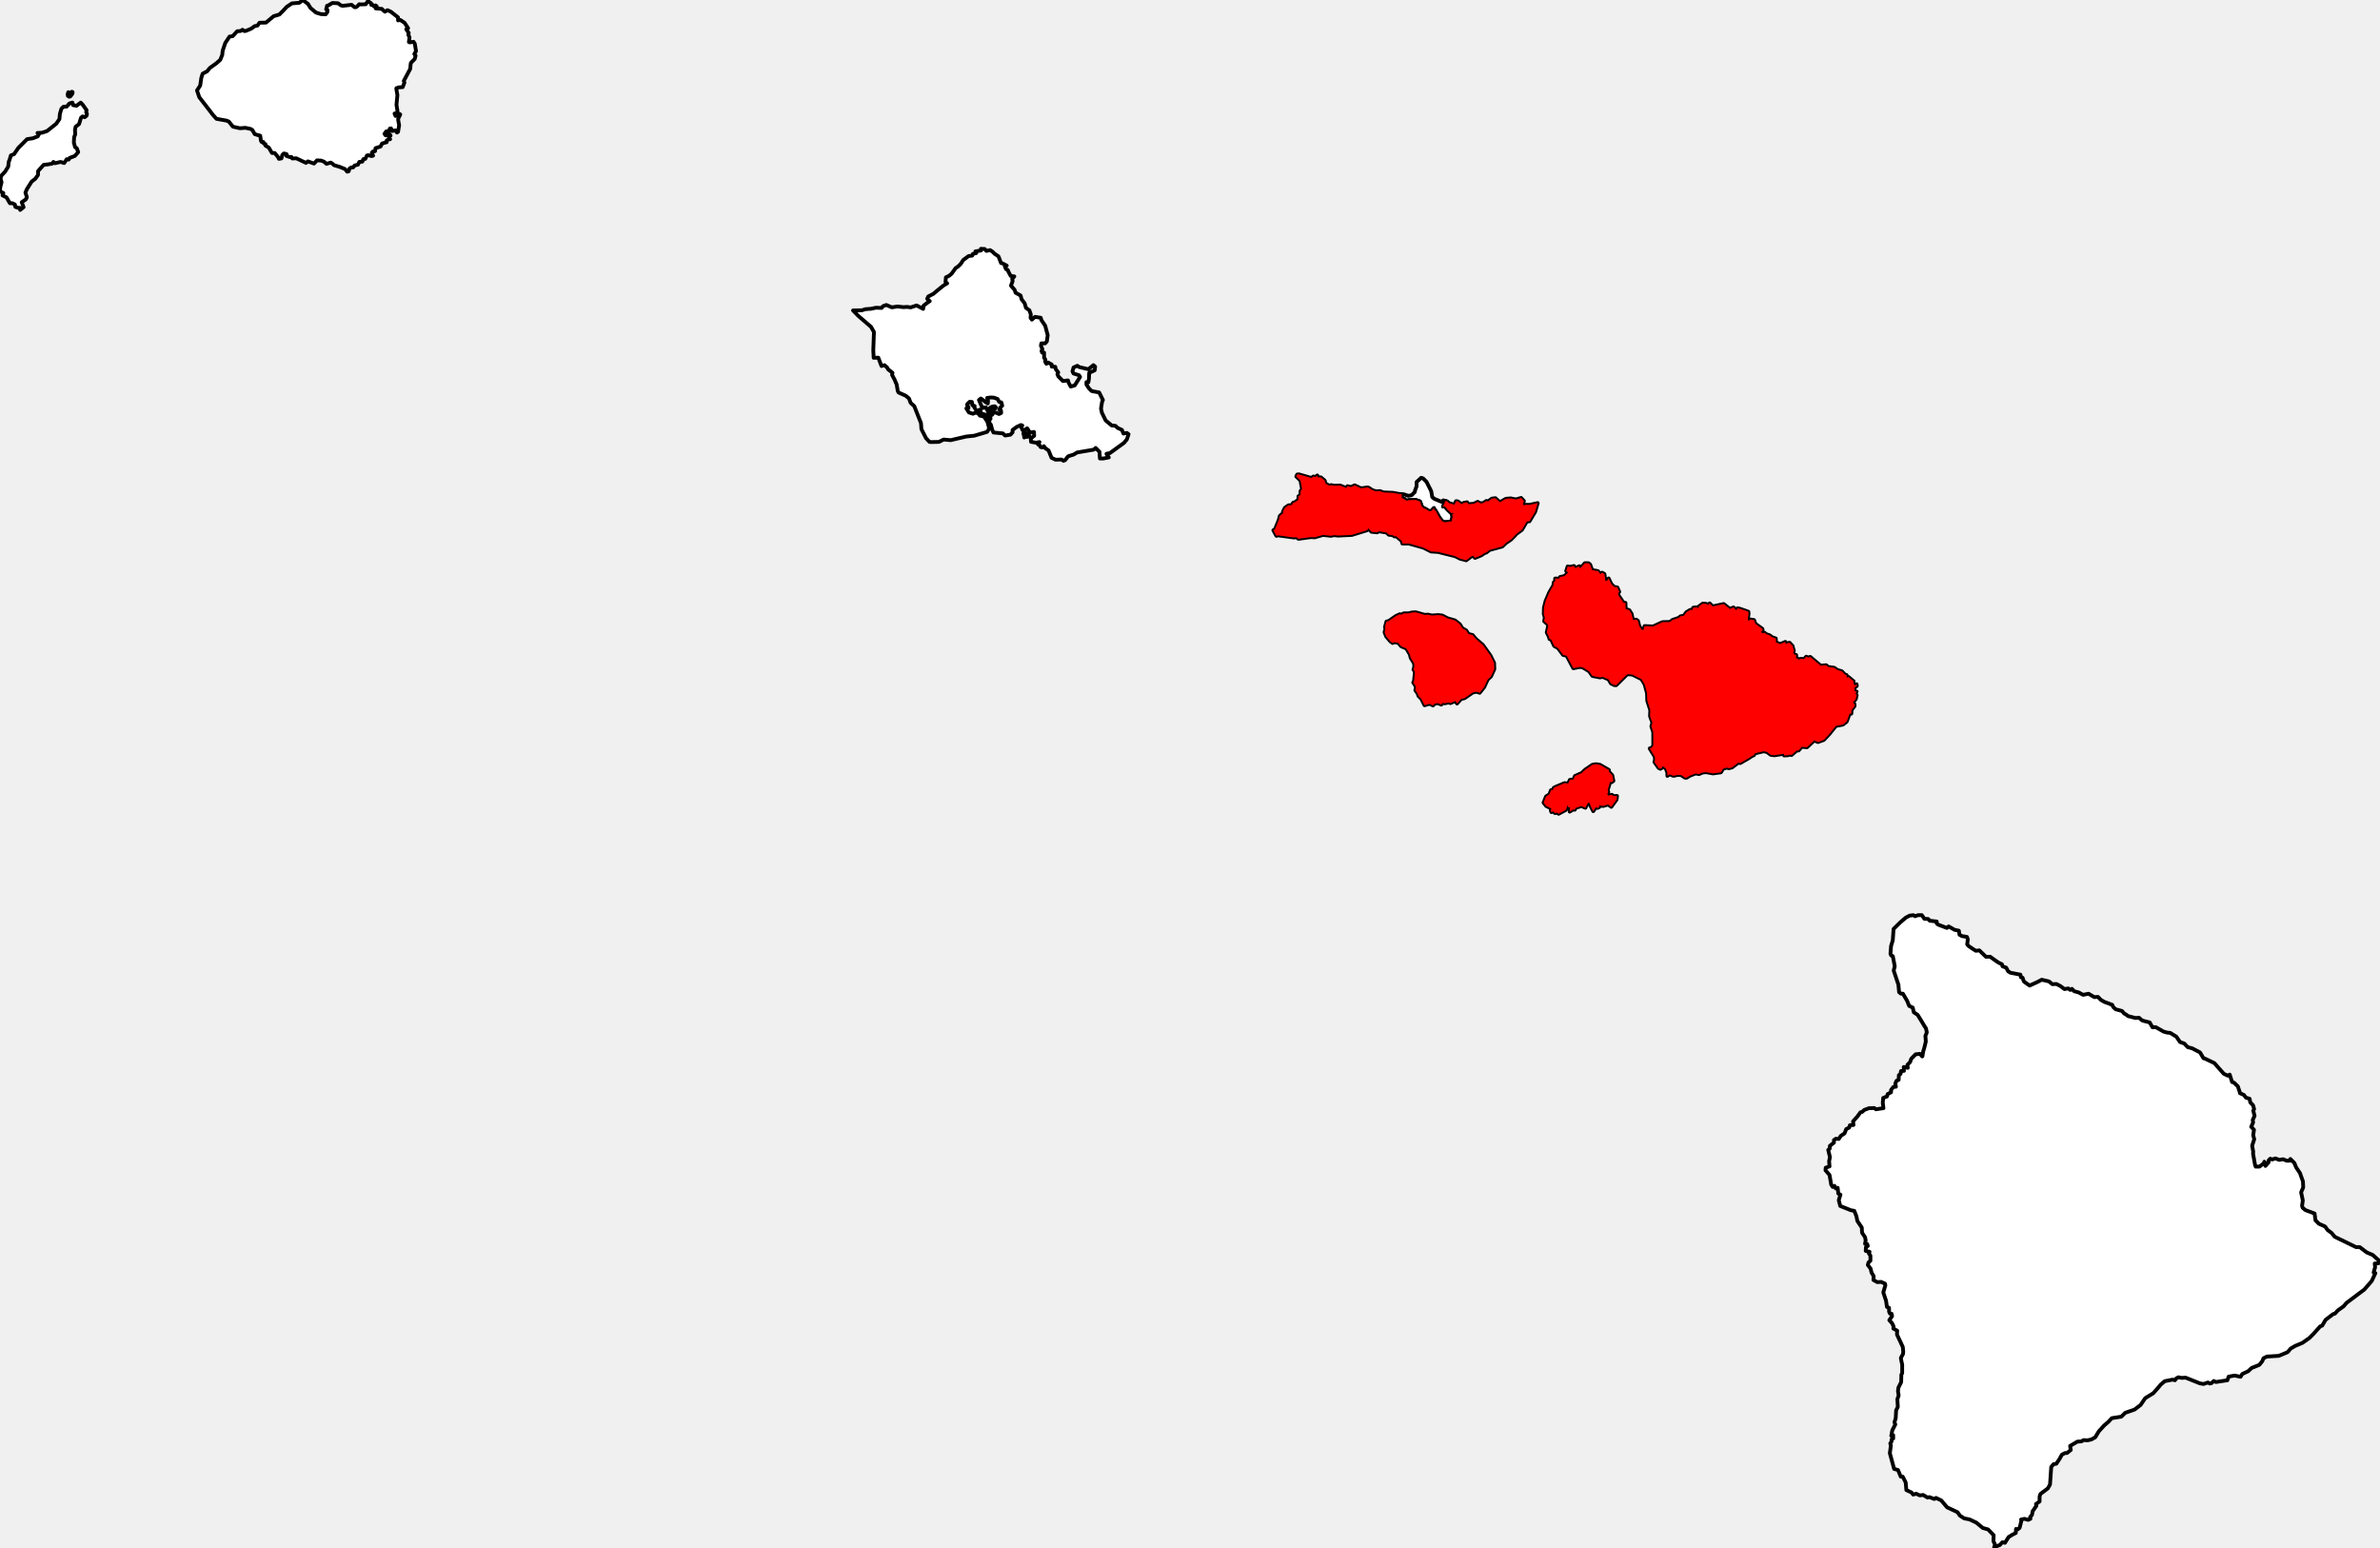
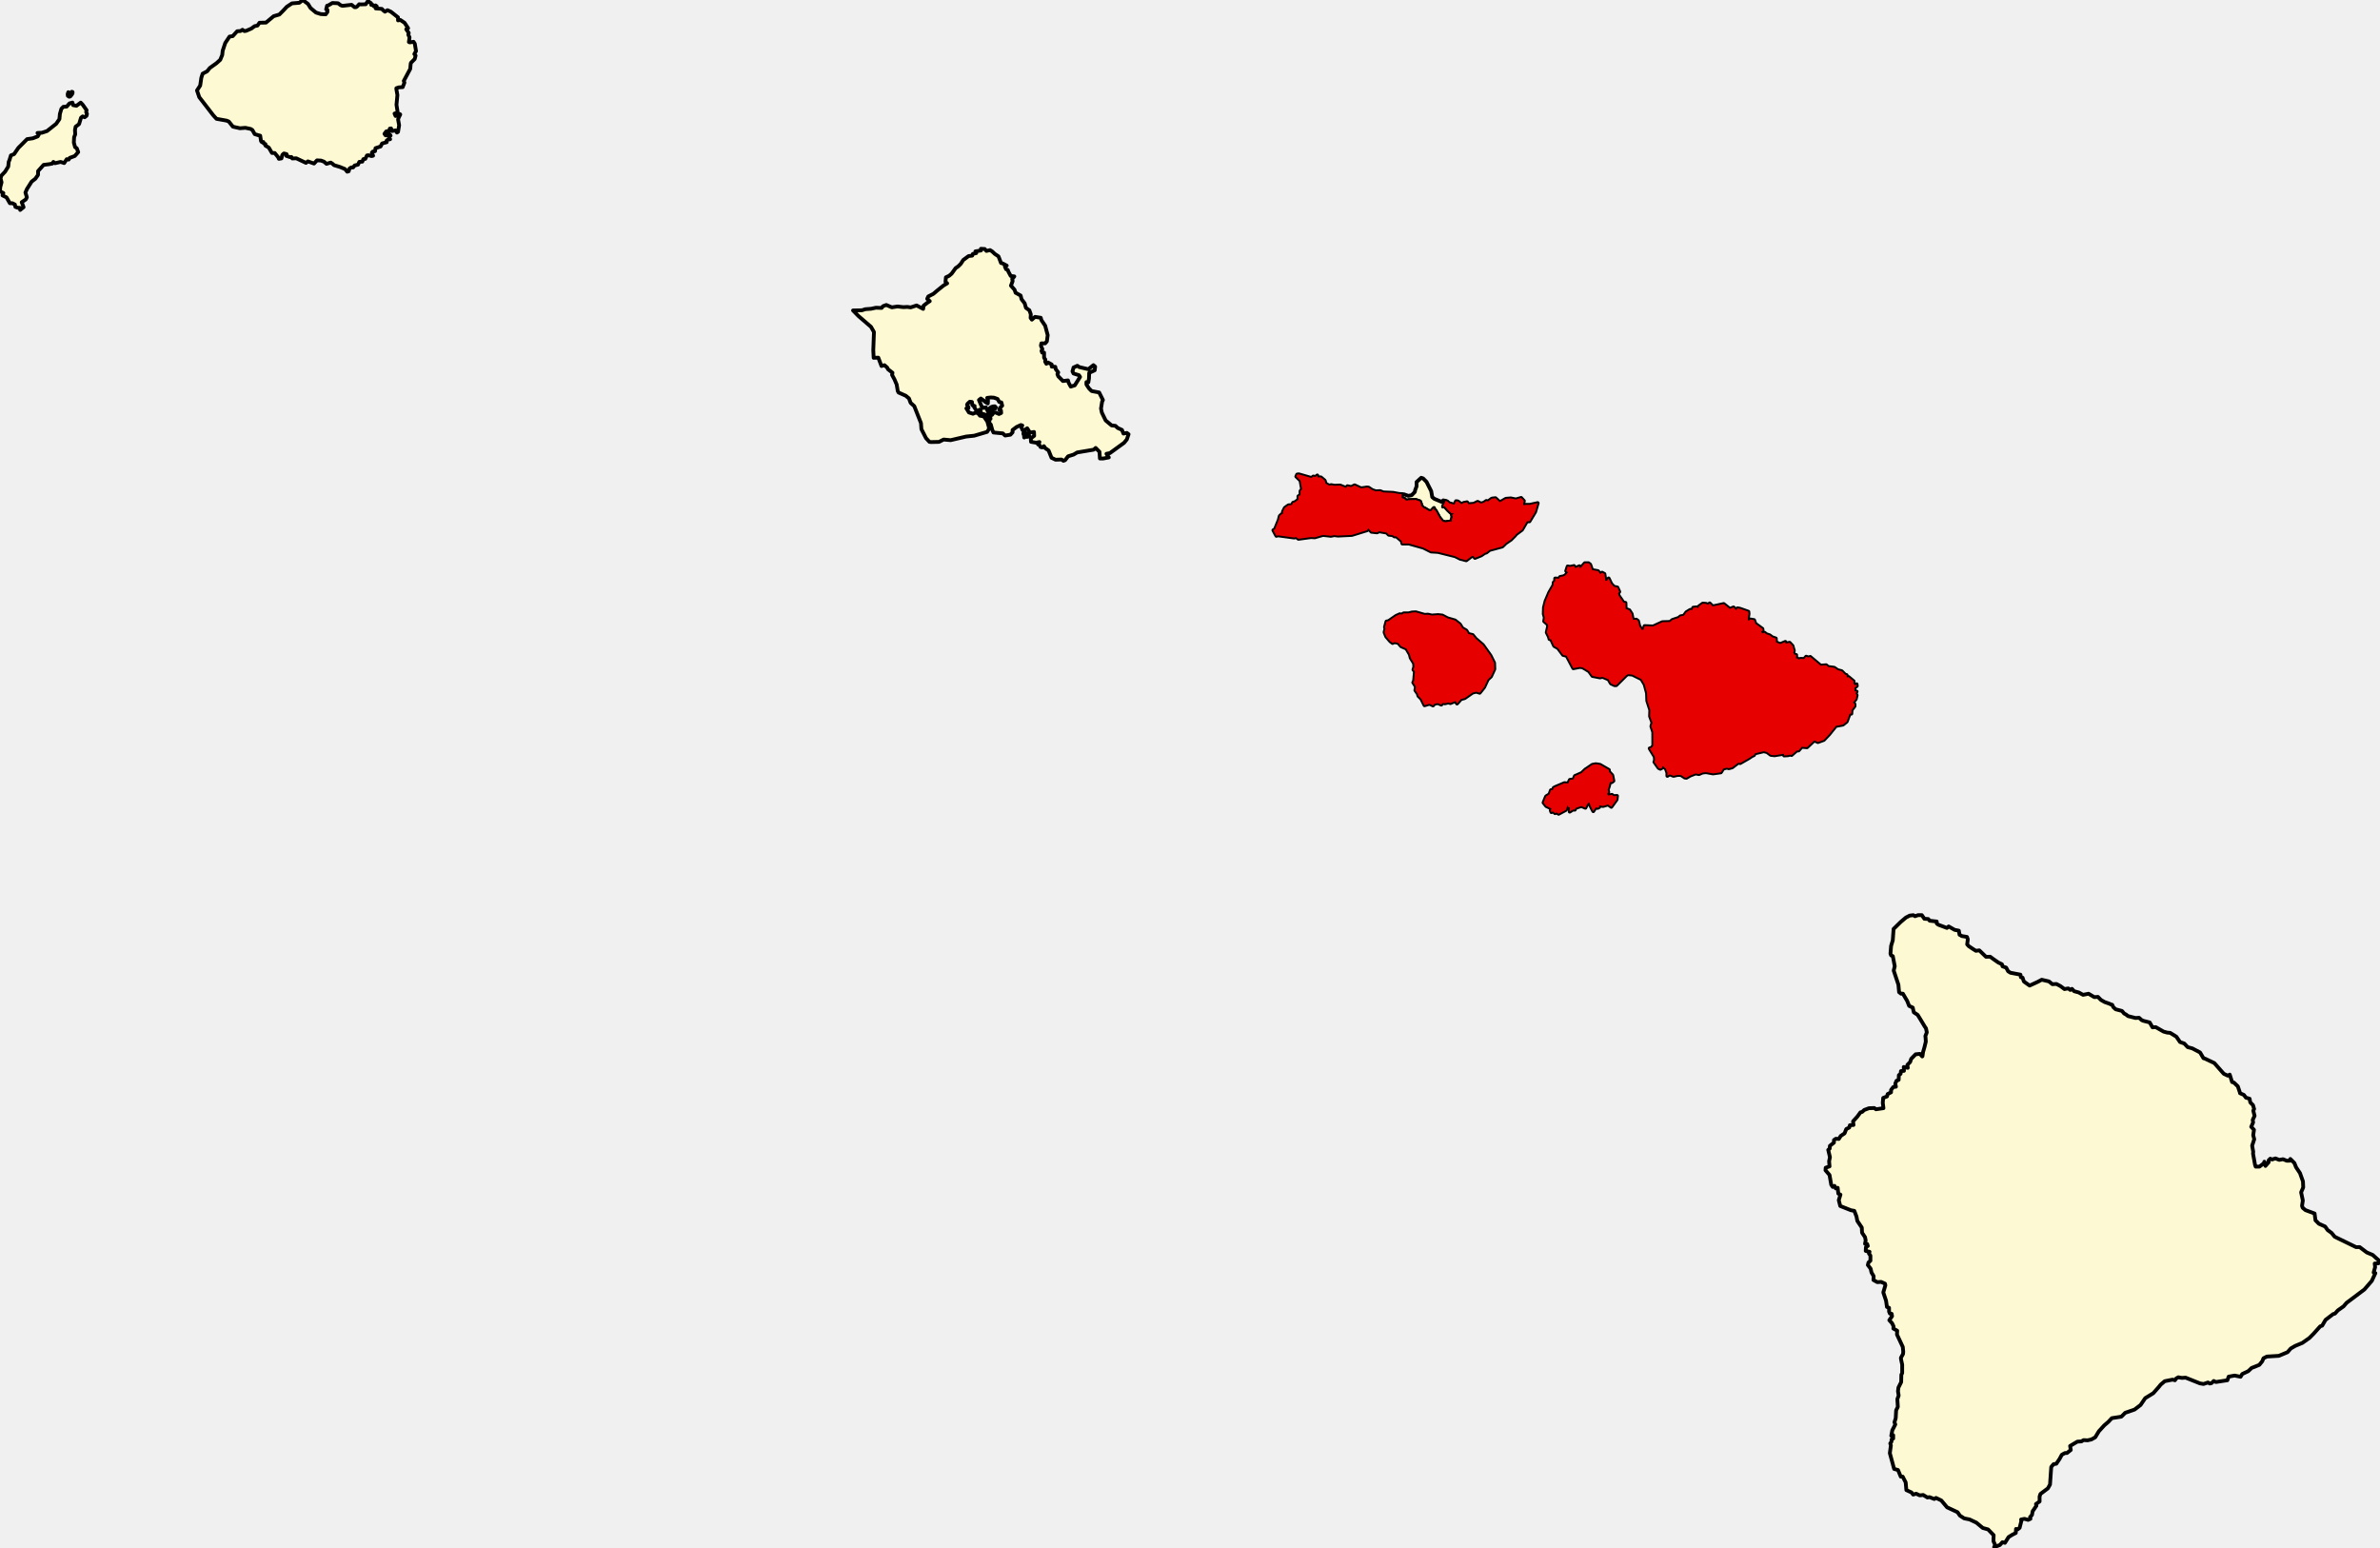
<svg xmlns="http://www.w3.org/2000/svg" xmlns:xlink="http://www.w3.org/1999/xlink" version="1.1" width="1415.63" height="920.23" viewBox="-29668,-14192 56625,36809">
-   <g stroke="black" fill="white" stroke-linejoin="round" stroke-width="90">
+   <g stroke="black" fill="#fdf9d2" stroke-linejoin="round" stroke-width="90">
    <path id="Hawaii" d="M 16056,7580 l 61,87 91,5 36,41 167,19 0,46 25,21 15,10 203,76 40,-36 142,81 101,20 16,97 20,10 35,21 122,20 20,56 -15,122 36,41 106,71 66,41 81,-11 158,153 101,-1 76,56 116,81 87,41 15,51 86,30 46,87 56,35 238,45 10,62 40,10 31,91 71,51 66,46 192,-88 96,-51 172,40 81,66 97,-5 96,51 96,71 20,-5 71,-11 46,36 40,-26 51,56 111,30 102,56 131,-26 137,81 86,-6 71,72 87,50 116,41 31,15 35,10 26,56 55,51 152,40 51,61 20,10 26,15 46,36 177,45 86,-5 56,50 5,5 35,16 157,40 67,117 75,-6 188,107 71,20 25,5 61,5 147,91 87,127 101,35 82,87 111,30 183,96 81,137 36,10 223,106 224,254 96,46 46,-26 56,178 41,10 96,92 51,153 0,10 92,40 50,66 87,25 15,87 66,66 26,92 -20,40 31,123 -45,97 10,56 0,5 -45,102 66,71 -19,128 25,96 -50,154 26,147 -5,41 47,265 16,46 91,-1 101,-77 15,-40 30,45 -5,56 76,-87 0,-46 40,-40 41,20 81,-26 91,35 91,-16 86,36 81,-1 5,-41 97,97 41,102 92,137 71,198 6,143 -50,117 41,194 -19,127 15,46 66,56 218,81 6,50 15,112 82,82 147,65 61,86 92,66 76,92 508,247 86,-1 168,127 142,60 173,157 -35,41 -91,6 10,86 -35,128 41,15 -85,184 -177,205 -424,318 -70,82 -137,97 -70,77 -41,10 -182,139 -80,137 -46,16 -156,174 -101,102 -167,118 -172,72 -106,62 -75,87 -208,87 -284,17 -81,41 -30,72 -70,86 -183,73 -80,76 -142,67 -40,66 -142,-29 -142,26 -30,86 -274,42 -51,-25 -50,51 -46,10 -40,-25 -107,36 -86,-15 -340,-136 -91,6 -82,-15 -55,31 -25,40 -56,-15 -187,37 -97,82 -45,56 -131,148 -192,118 -111,163 -142,108 -223,77 -91,92 -228,36 -81,87 -101,87 -126,138 -86,143 -91,51 -91,21 -96,-5 -51,31 -96,5 -173,103 16,96 -91,72 -46,0 -76,41 -55,102 -76,112 -66,11 -55,66 -29,418 -51,91 -177,133 -20,61 0,118 -86,61 10,41 -90,132 -15,87 -46,51 10,40 -55,26 -87,-25 -81,16 5,40 -40,158 -45,36 -41,-10 -5,96 -81,41 -91,57 -86,137 -61,-15 -60,67 -137,51 25,-51 -41,-92 5,-142 -132,-137 -127,-35 -153,-127 -162,-76 -127,-25 -102,-66 -56,-81 -249,-116 -137,-163 -127,-61 -40,26 -117,-45 -46,10 -101,-61 -82,10 -86,-40 -71,21 -40,-51 -122,-56 -16,-183 -71,-137 -46,0 -66,-158 -92,-25 -102,-376 25,-184 -15,-46 30,-45 0,-51 40,-21 0,-81 -46,15 25,-132 71,-138 -20,-51 30,-97 10,-188 40,-82 -11,-183 31,-87 -16,-101 10,-87 66,-132 4,-174 20,-40 0,-199 -26,-122 -5,-41 51,-92 5,-56 -11,-112 -138,-295 5,-91 -91,-51 5,-51 -36,-76 -66,-72 66,-96 -10,-56 -41,-5 -20,-46 -1,-92 -50,-20 -21,-148 -66,-198 50,-169 -10,-40 -92,-41 -91,6 -91,-51 5,-92 -51,-86 -21,-92 -66,-86 15,-62 46,-40 0,-123 -36,-51 15,-40 -91,-20 5,-87 45,-31 -15,-46 -51,-5 15,-81 -15,-77 -71,-106 -6,-123 -106,-157 -21,-107 -51,-133 -81,-15 -254,-101 -35,-138 40,-132 -51,-25 -15,-138 -46,15 -30,-61 -41,26 -36,-51 -41,-234 -96,-112 5,-61 91,-31 -10,-122 20,-97 -41,-174 35,-30 5,-66 96,-77 0,-61 45,-31 71,5 46,-72 91,-61 40,-102 71,-36 15,-56 86,-5 -10,-87 101,-112 75,-102 41,-11 50,-46 111,-41 127,-5 40,30 178,-26 -16,-127 10,-117 91,-36 15,-56 81,-42 0,-56 55,-71 61,-5 -15,-77 30,-66 50,-21 5,-112 41,-31 9,-66 71,-5 -5,-92 96,20 -10,-71 66,-67 25,-76 106,-108 101,-10 56,61 5,-5 15,-102 30,-102 35,-143 -6,-97 -5,-36 35,-87 -20,-96 -31,-46 -101,-168 -66,-107 -92,-61 -25,-112 -86,-41 -46,-117 -102,-173 -45,0 -46,-36 -16,-178 -112,-336 25,-103 -46,-239 -41,-20 -15,-41 15,-184 40,-133 19,-270 167,-164 126,-107 91,-47 86,-10 40,25 71,-25 z" />
    <g id="Honolulu">
      <path id="6011" d="M -7133,-7451 l -40,-36 10,-107 76,-36 60,-51 96,-133 61,-41 61,-61 60,-92 126,-92 86,-10 15,-41 81,-20 -20,-41 131,-20 0,-41 91,5 40,46 86,-20 50,31 65,61 86,57 60,158 40,11 96,51 -45,15 5,16 25,56 40,16 15,41 55,102 86,11 -50,61 10,51 -36,97 -5,10 86,98 25,72 120,66 21,87 75,98 30,107 71,52 10,5 35,97 -5,87 20,26 10,15 75,-66 137,21 15,56 90,133 60,225 -20,149 -41,46 -90,0 -11,56 36,82 -21,41 15,41 46,0 0,123 30,41 -5,51 30,51 40,-31 86,47 0,51 86,5 10,56 60,77 -20,41 20,51 111,113 121,-15 15,56 50,92 96,-30 126,-200 -25,-41 -131,-41 -25,-51 25,-87 0,-5 91,-41 45,31 217,51 121,-97 41,36 -11,87 -131,61 -5,134 -15,92 -46,-6 0,57 61,92 60,61 20,6 162,30 90,180 -20,41 -26,163 21,97 90,185 141,118 91,10 55,51 101,46 35,87 81,-15 41,31 -41,123 -66,81 -338,245 -81,16 56,87 -132,25 -80,0 -10,-159 -56,-56 -35,-36 -45,41 -394,66 -86,51 -131,41 -71,92 -40,15 -46,-31 -141,5 -96,-46 -70,-174 -81,-56 -30,-46 -40,30 -41,-10 -20,-41 -40,-21 35,-56 -80,15 -121,-20 -5,-82 80,-61 -4,-92 -96,15 -66,-103 -60,41 -51,0 -30,-67 20,-35 5,-5 -35,-11 -101,46 -96,72 0,56 -51,56 -126,20 -55,-51 -222,-21 -30,-66 -35,-128 -36,-31 6,-82 25,-20 -10,-57 5,-20 41,-15 35,-52 50,-5 81,36 51,-25 -5,-61 -41,-16 15,-41 56,-56 -20,-77 -50,-10 -41,-72 -85,-31 -76,-5 -86,10 20,67 -5,66 -60,-36 -25,-25 -81,-57 -45,36 60,143 45,46 61,-15 70,144 -15,46 25,71 -15,5 -66,-87 -126,-41 0,-82 -25,0 -55,51 -76,-118 15,-20 -55,-21 -10,-76 -51,-6 -55,51 -10,26 25,36 10,36 -51,10 61,97 96,31 70,-30 56,25 40,51 91,16 85,123 35,128 5,46 -45,72 -308,91 -192,20 -368,86 -167,-15 -111,56 -187,4 -40,-5 -81,-87 -110,-215 -10,-143 -160,-405 -86,-77 -40,-107 -20,-16 -55,-46 -172,-77 -20,-36 -25,-154 -55,-128 -20,-36 -35,-66 10,-51 -106,-82 -20,-41 -65,-57 -71,20 -75,-199 -111,4 -9,-184 16,-430 -70,-123 -297,-256 -131,-134 212,-4 81,-26 136,-10 116,-25 136,5 31,-41 80,-30 131,57 136,-21 91,11 50,5 91,-5 81,11 141,-46 156,82 10,-76 91,-72 56,-36 -61,-56 26,-56 121,-62 101,-86 141,-113 z" />
      <path id="6012" d="M -6131,-4450 l 10,-30 31,-26 40,-15 51,-5 25,26 -16,30 -35,16 -25,15 -15,36 -36,25 -30,-36 z" />
      <path id="6013" d="M -5305,-3839 l -15,-31 5,-36 16,-10 30,21 75,46 16,25 -26,21 -30,5 -30,-5 -36,20 z" />
    </g>
    <path id="Kalawao" d="M 4722,-2275 l -56,135 40,-5 76,87 81,76 65,5 -45,31 0,26 10,15 5,15 -15,21 -10,51 5,26 -157,25 -65,-15 -76,-92 -96,-174 -30,-10 -5,-46 -61,66 -40,11 -51,-26 -65,-41 -21,0 -50,-51 -15,-10 -5,-41 -25,-67 -102,-35 -171,5 -35,15 -56,-25 0,-16 -70,-25 0,-92 55,5 101,36 81,-16 75,-77 6,-40 35,-92 0,-103 110,-102 46,15 81,82 111,220 25,143 51,41 171,71 41,-35 z" />
    <g id="Kauai">
      <path id="6008" d="M -24207,-13322 l 75,-10 107,-117 80,-5 46,-30 5,5 40,26 40,-5 127,-55 75,-56 71,-15 46,-67 156,-4 182,-152 136,-40 91,-92 86,-92 122,-81 176,-14 81,-66 125,93 60,97 50,42 80,67 115,36 116,6 41,-56 0,-51 -30,-11 21,-87 35,-10 91,-55 136,6 60,46 45,16 217,-25 70,57 35,0 30,-20 46,-51 35,5 121,-4 51,-77 75,52 5,41 35,0 25,31 40,-20 30,21 -25,51 146,11 35,36 40,31 60,-36 81,37 170,134 0,72 55,-10 100,67 85,129 -45,25 60,87 -11,41 30,67 -16,108 20,10 91,-15 30,46 29,175 -40,71 30,36 -21,82 -91,92 -5,25 -11,118 -153,286 15,41 -41,107 -90,5 -61,20 0,21 25,143 -22,231 29,184 -75,25 24,57 101,-46 11,11 -36,71 -16,46 25,139 -26,158 -26,16 -34,-52 -81,15 -25,-62 -30,5 -21,67 -10,15 -35,-20 -20,5 -41,56 25,36 66,5 30,-30 25,31 -35,30 9,36 15,21 -55,10 -30,25 4,36 -110,30 -36,72 -121,40 -11,72 -55,10 -21,25 30,72 -35,10 -75,-21 -36,5 -40,82 -46,5 -25,61 -71,5 -31,66 -80,20 -36,46 -45,0 -41,26 -20,66 -35,10 -50,-62 -126,-52 -136,-41 -40,-36 -40,-26 -101,30 -60,-52 -70,-26 -96,-5 -71,76 -146,-52 -45,36 -231,-109 -96,4 -20,-36 -30,5 -91,-31 6,-41 -61,-16 -15,10 -25,26 -21,82 -61,10 -19,-41 -80,-98 -66,-1 -75,-128 -80,-47 0,-36 -40,-15 -10,-36 -35,5 -20,-26 -19,-128 -46,-11 -85,-26 -55,-98 -40,-25 -126,-27 -131,10 -166,-37 -100,-124 -55,-21 -236,-42 -80,-88 -270,-350 -60,-77 -54,-160 76,-117 27,-185 31,-97 106,-56 66,-81 157,-112 91,-82 20,-51 26,-61 11,-103 61,-184 z" />
      <path id="6009" d="M -27998,-11973 l 20,-15 16,-21 20,5 0,31 -21,36 -35,41 -26,5 -30,-21 -4,-41 15,-46 z" />
      <path id="6010" d="M -27944,-11752 l 15,61 80,16 101,-76 45,46 95,134 -10,46 19,41 -10,46 -46,36 -45,-21 -40,30 -47,154 -81,61 -16,77 5,107 -26,67 -6,128 30,108 40,26 34,92 -81,92 -121,45 -26,41 -45,-10 -61,92 -86,-27 -131,31 -40,-31 -25,40 -81,15 -126,15 -132,148 -1,92 -66,92 -86,66 -113,179 -35,82 34,112 -26,52 -96,66 44,118 -81,66 -9,-51 -51,-1 -55,-21 -10,-56 -60,-31 -60,0 -80,-139 -95,-47 10,-51 10,-5 -80,-42 6,-97 31,-117 -24,-93 20,-66 87,-92 76,-123 11,-112 21,-51 31,-103 76,-30 101,-148 209,-209 136,-20 116,-45 25,-41 6,-15 -36,-26 106,-5 121,-40 218,-173 77,-112 11,-123 36,-123 46,-46 80,-5 66,-76 z" />
    </g>
    <g id="Maui">
      <path id="6014" d="M 3682,-2436 l 0,92 70,25 0,16 56,25 35,-15 171,-5 102,35 25,67 5,41 15,10 50,51 21,0 65,41 51,26 40,-11 61,-66 5,46 30,10 96,174 76,92 65,15 157,-25 -5,-26 10,-51 15,-21 -5,-15 -10,-15 0,-26 45,-31 -65,-5 -81,-76 -76,-87 -40,5 56,-135 44,12 41,41 131,36 35,-82 46,5 86,66 50,-30 81,-16 30,46 131,-10 91,-46 81,41 66,-21 60,-41 41,11 90,-67 86,-10 106,97 141,-82 116,-10 122,25 126,-36 66,72 -20,71 10,31 50,-10 101,0 187,-41 -61,209 -136,225 -60,0 -116,200 -137,102 -35,41 -91,92 -121,82 -85,82 -303,82 -76,61 -40,11 -81,56 -151,61 -41,-51 -45,16 -121,92 -142,-36 -121,-61 -409,-102 -166,-10 -182,-92 -344,-97 -156,0 -15,-62 -131,-112 -41,5 -45,-31 -91,-10 -51,-51 -181,-31 -46,26 -136,-15 -71,-82 -30,46 -363,112 -329,16 -90,-11 -81,16 -187,-21 -197,57 -86,-6 -302,41 -51,-41 -50,11 -384,-52 -40,11 -71,-133 40,-26 91,-225 21,-87 50,-46 30,-15 -5,-41 46,-92 86,-61 80,-6 31,-56 40,-10 86,-61 0,-82 50,-31 0,-92 36,-46 -36,-204 -101,-98 21,-46 40,-5 303,87 40,-35 56,10 40,-36 5,46 81,0 91,77 20,71 91,51 40,-15 81,15 136,-5 51,21 90,36 31,-41 90,20 81,-41 152,72 116,-16 20,-5 45,5 86,57 86,30 101,-5 80,31 228,10 141,26 z" />
      <path id="6016" d="M 7530,-481 l 40,-20 70,-72 -45,-35 35,-108 56,10 96,-20 30,51 96,-46 -5,41 40,-5 96,-108 86,0 40,31 46,132 141,26 56,71 40,-35 56,30 25,164 15,0 26,-6 35,-51 61,128 65,71 81,16 46,102 -30,41 15,51 116,168 10,0 36,5 5,143 86,31 56,87 30,143 81,-5 40,30 31,123 56,87 45,0 25,-87 202,9 222,-102 182,-5 55,-47 152,-51 40,-36 81,-15 60,-82 91,-56 56,-1 15,-51 86,-10 35,25 15,-46 91,-66 81,5 45,25 40,-36 71,72 263,-57 146,117 86,-36 66,67 30,-46 56,10 101,35 101,36 5,51 -20,123 20,46 41,-36 90,15 31,87 167,122 5,41 -40,31 40,35 46,-15 45,36 76,25 61,46 86,30 5,92 101,41 121,-52 5,41 96,-20 71,76 5,26 26,86 -15,46 25,46 45,11 -4,81 35,0 30,31 41,-21 86,5 50,-56 56,20 40,-15 248,209 131,-11 46,41 146,20 81,56 96,25 81,82 36,10 5,61 40,-15 122,102 -5,46 35,56 41,-31 5,41 -40,30 -16,11 1,82 50,10 -25,46 26,40 -20,92 -66,82 36,41 0,46 -71,92 -5,87 -40,0 -70,189 -91,72 -167,31 -161,200 -126,133 -141,51 -86,-40 -172,163 -126,-10 -76,87 -45,1 -5,5 -116,102 -40,-10 -41,15 -96,6 -5,-41 -222,36 -91,-10 -81,-61 -5,-5 -81,-20 -212,51 -20,41 -31,15 -15,6 -76,51 -207,118 -45,-10 -146,112 -81,21 -41,-15 -91,25 -55,87 -187,26 -167,-30 -86,10 -81,36 -80,-15 -132,51 -86,51 -40,-5 -91,-61 -86,0 -91,21 -91,-36 -55,36 0,-76 -36,-97 -81,-62 -5,41 -46,26 -40,-20 -101,-143 15,-41 -5,-82 -122,-199 46,-15 40,-51 -1,-322 -45,-138 25,-87 -5,-15 -51,-138 5,-148 -71,-220 -6,-178 -5,-21 -51,-189 -76,-127 -217,-107 -106,-10 -40,25 -238,236 -40,0 -86,-41 -56,-97 -146,-61 -56,15 -182,-35 -81,-113 -151,-91 -66,-10 -157,30 -157,-296 -85,-20 -16,-21 -106,-142 -91,-51 -71,-154 -40,-10 -15,-56 -51,-102 35,-154 -20,-46 -76,-66 15,-87 -25,-87 5,-153 40,-158 10,-21 76,-179 101,-174 4,-61 36,-41 0,-56 91,5 25,-41 z" />
      <path id="6017" d="M 3728,401 l 116,0 81,-21 91,-5 212,61 80,-5 91,21 147,-11 101,11 126,66 177,51 116,92 56,92 96,56 50,82 101,25 76,92 167,143 182,255 86,174 5,148 -80,174 -76,71 -15,31 -71,153 -106,133 -81,-25 -86,20 -192,133 -85,21 -96,107 -36,-61 -121,51 -50,-15 -81,20 -51,-10 -35,41 -81,-36 -81,16 -35,40 -81,-40 -121,35 -76,-153 -71,-71 -10,-46 -61,-87 10,-46 0,-46 -60,-92 20,-41 20,-219 -35,-46 20,-67 0,-15 -5,-67 -81,-132 -20,-82 -81,-138 -127,-56 -70,-82 -91,-15 -41,20 -55,-41 -96,-112 -41,-102 21,-82 -11,-41 36,-133 50,-10 177,-123 91,-41 40,11 z" />
      <path id="6018" d="M 7803,4270 l 162,-71 90,-87 11,-5 151,-103 81,-15 40,5 61,10 212,122 1,41 80,87 26,132 -40,31 -41,-5 -25,97 -30,92 15,51 -25,41 20,41 91,-16 40,31 81,-5 -10,87 -126,173 -76,-56 -121,36 -91,-15 0,41 -40,20 -41,-15 -60,92 -51,-97 -46,-112 -40,30 -50,98 -97,-41 -136,46 -20,41 -40,-5 -81,51 5,-102 -41,-5 -15,-46 -40,112 -172,92 -46,-30 -40,15 -41,-41 -45,16 -15,-41 15,-46 -122,-56 -65,-82 60,-148 81,-51 35,-97 46,-5 20,-51 40,-21 217,-92 86,10 41,-87 86,-10 z" />
    </g>
  </g>
-   <use xlink:href="#Maui" stroke="none" fill="red" />
+   <use xlink:href="#Maui" stroke="none" fill="#E60000" />
</svg>
